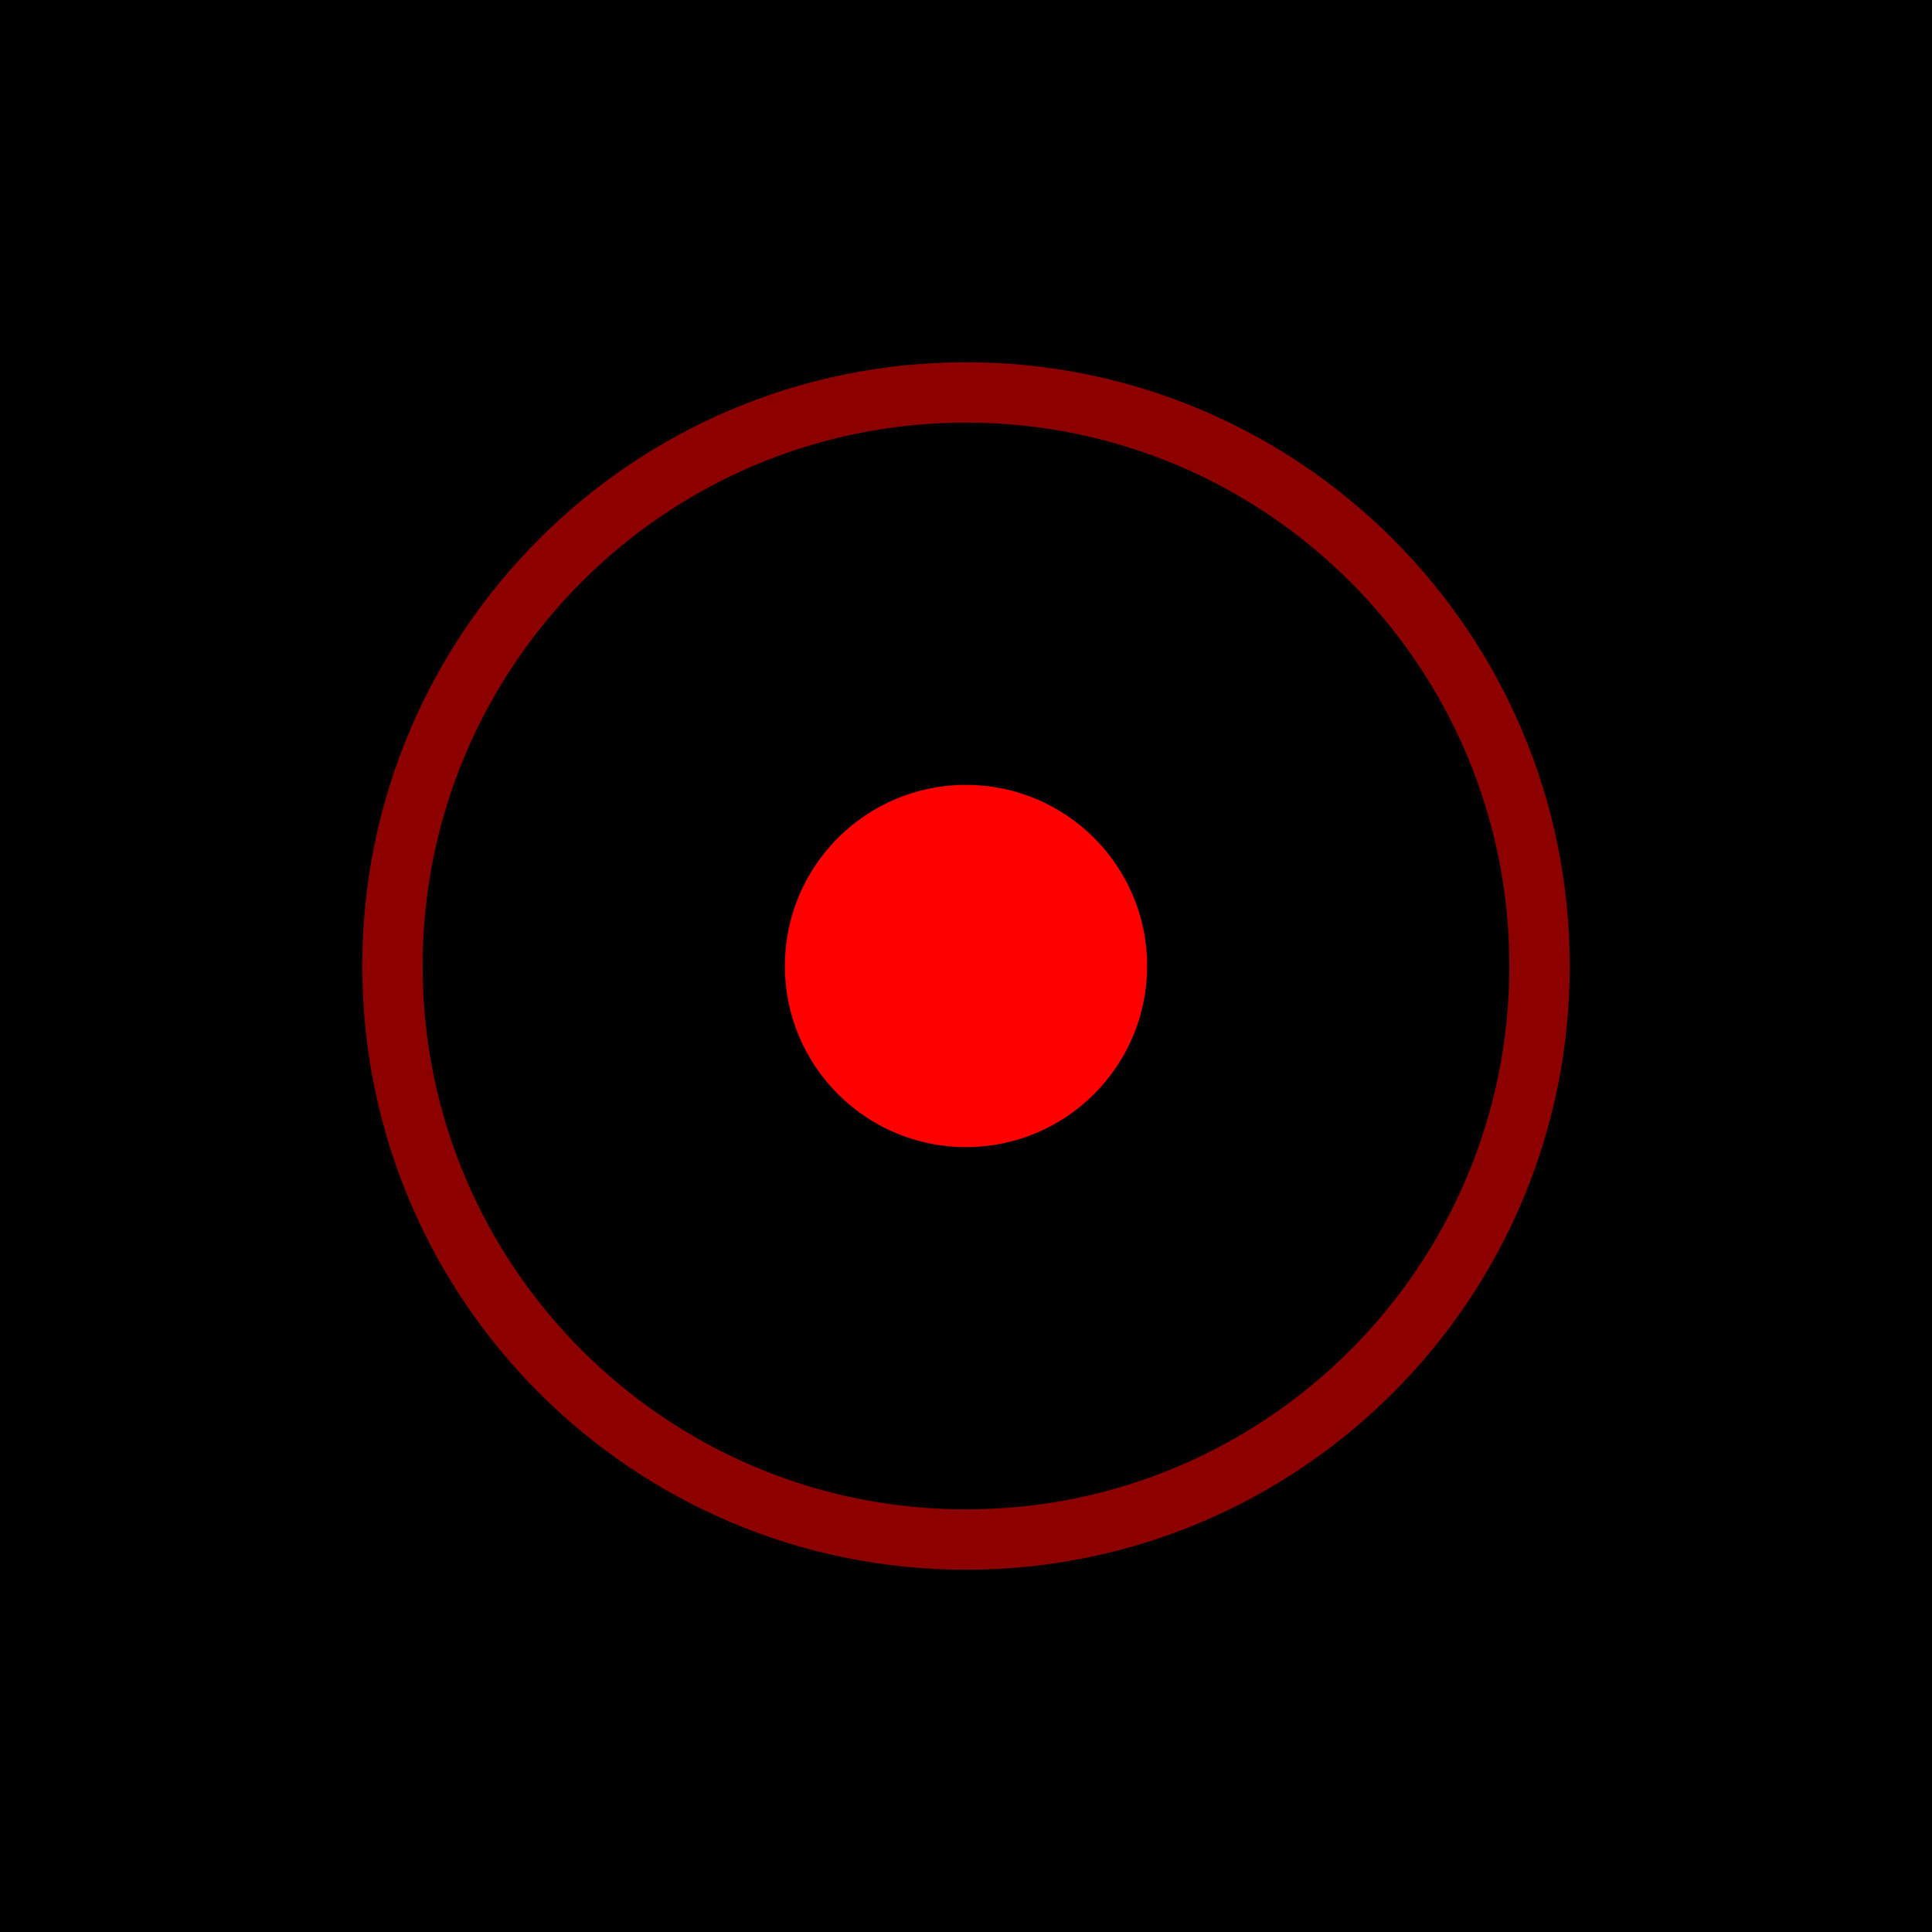
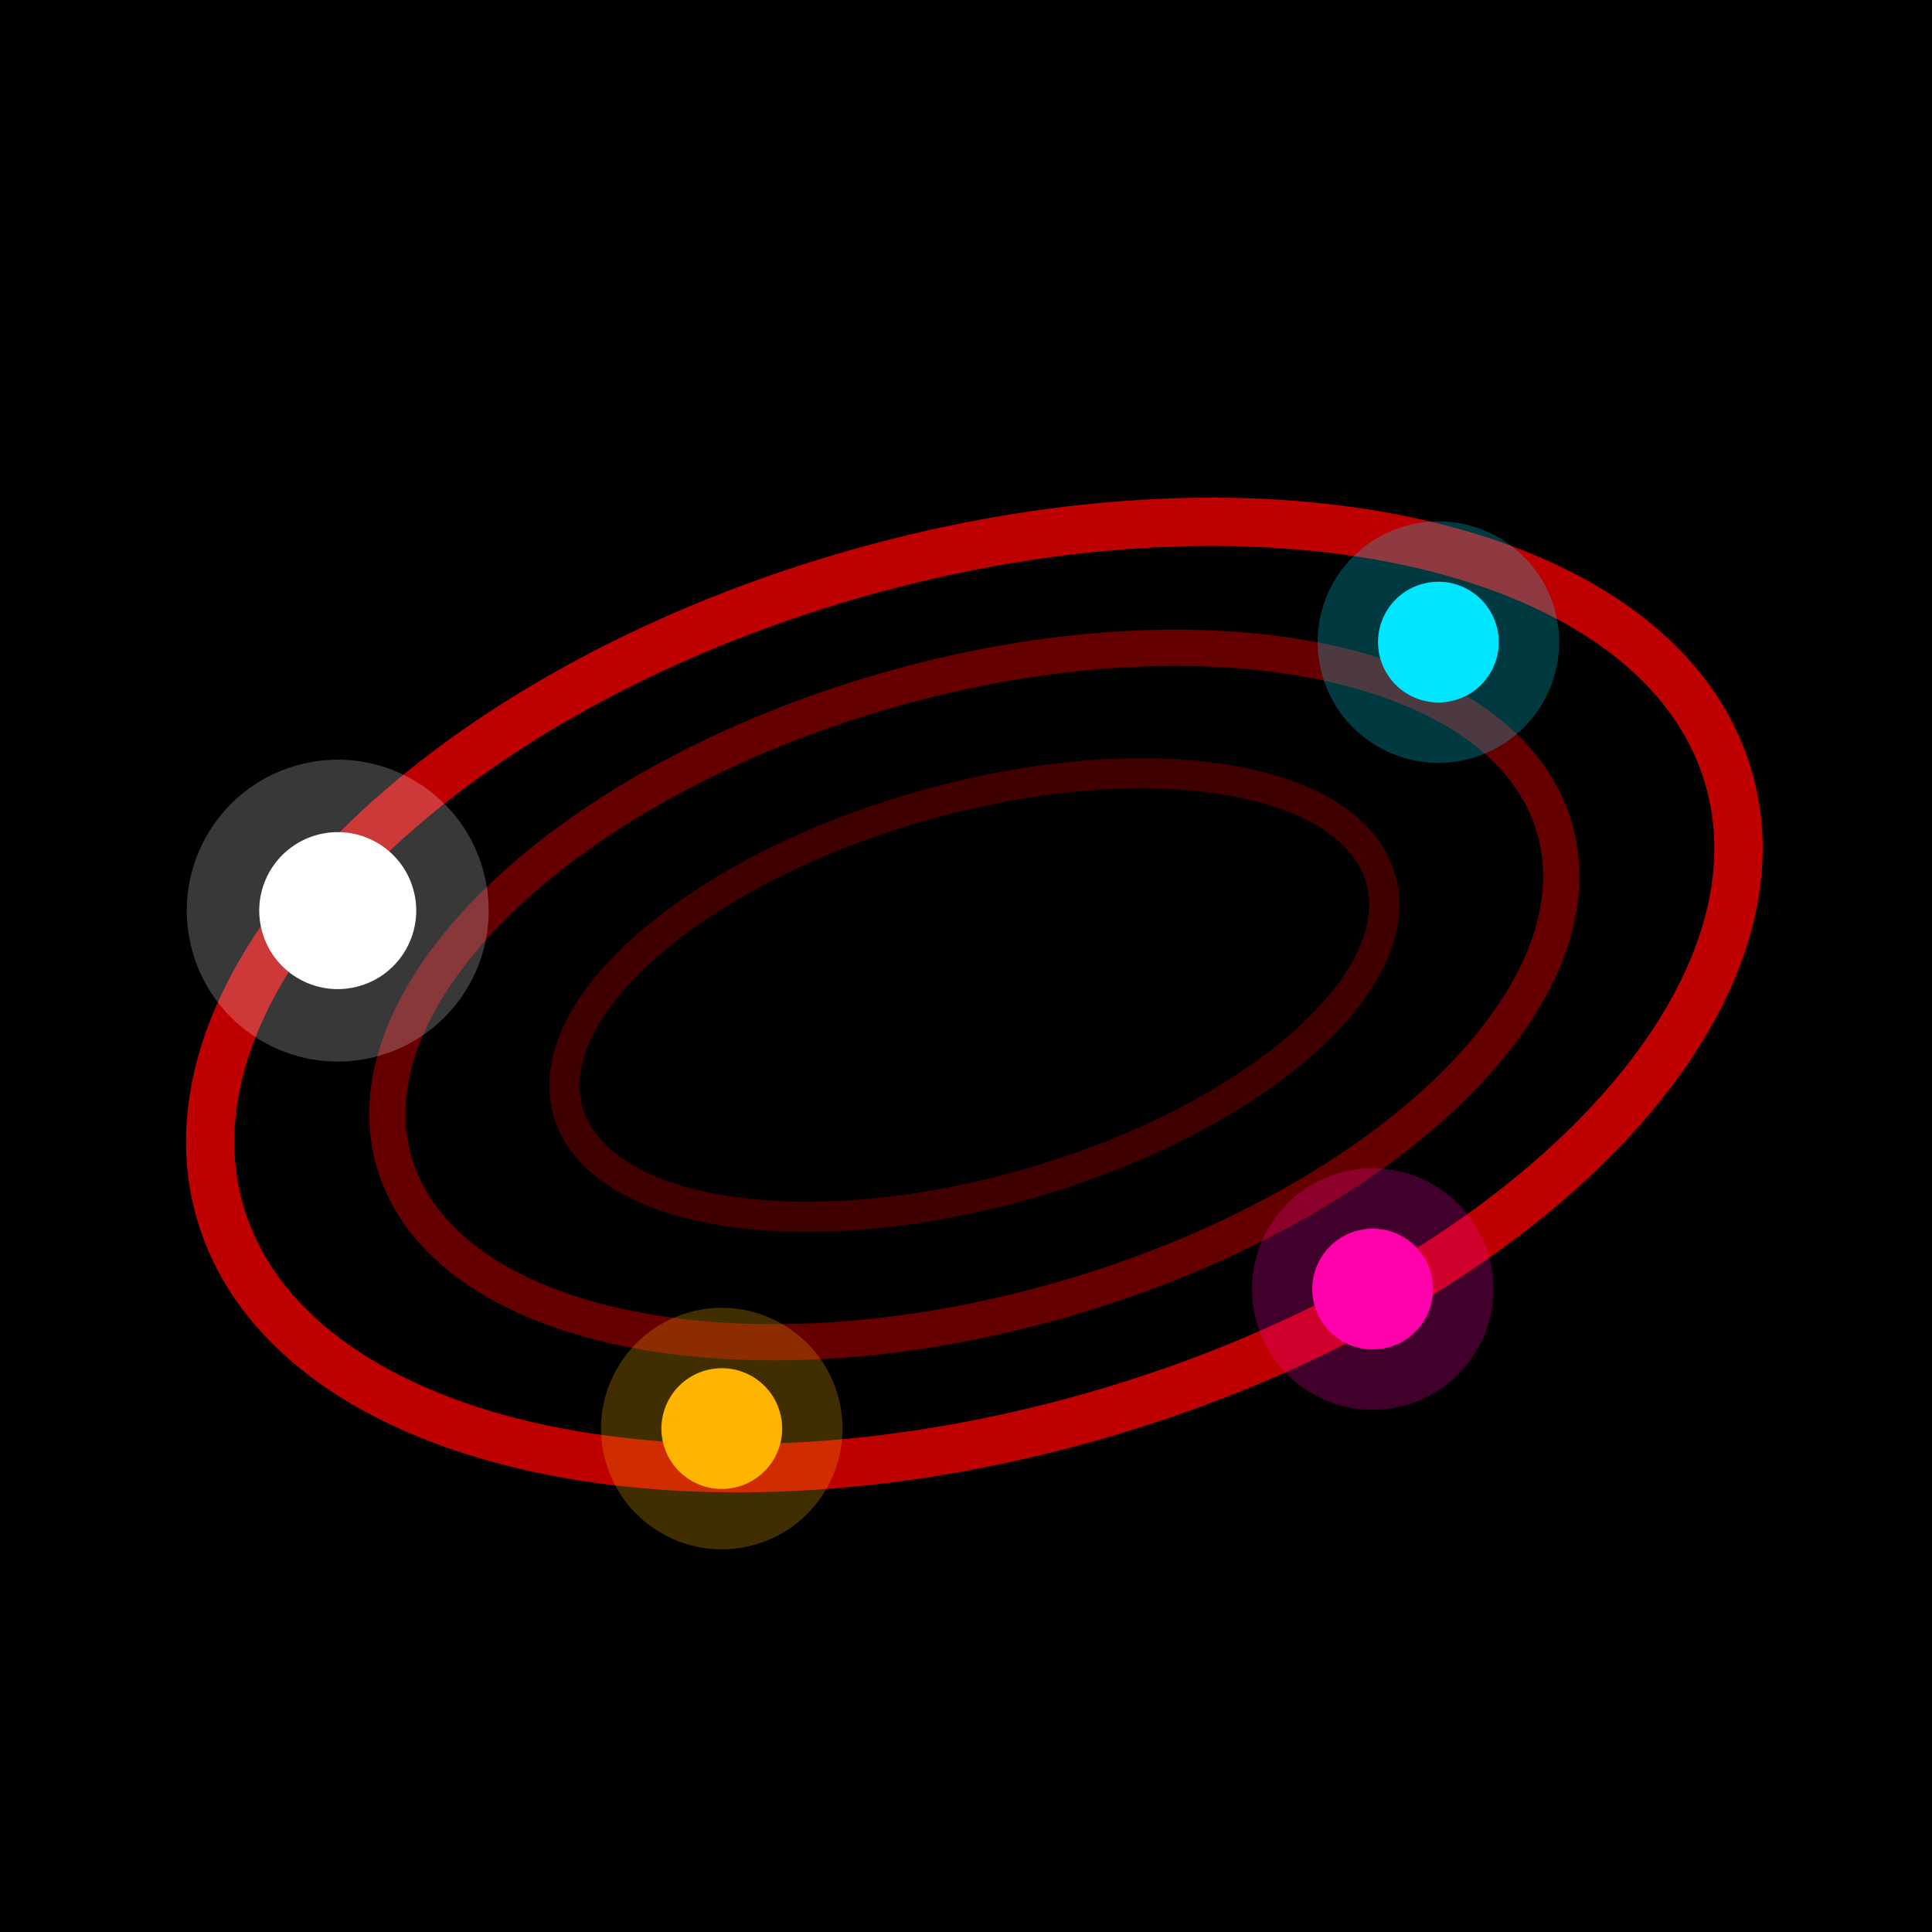
<svg xmlns="http://www.w3.org/2000/svg" viewBox="0 0 64 64">
  <rect width="64" height="64" fill="#000000" />
-   <circle cx="32" cy="32" r="19" fill="none" stroke="#FF0000" stroke-width="2" opacity="0.55" />
-   <circle cx="32" cy="32" r="6" fill="#FF0000" />
+   <g transform="rotate(-16 32 32)">
+     <ellipse cx="32" cy="33" rx="26" ry="14.5" fill="none" stroke="#FF0000" stroke-width="1.6" opacity="0.75" />
+     <ellipse cx="32" cy="33" rx="20" ry="10.5" fill="none" stroke="#FF0000" stroke-width="1.2" opacity="0.4" />
+     <ellipse cx="32" cy="33" rx="14" ry="6.5" fill="none" stroke="#FF0000" stroke-width="1" opacity="0.25" />
+     <circle cx="12.5" cy="24.5" r="5" fill="#FFFFFF" opacity="0.22" />
+     <circle cx="12.5" cy="24.5" r="2.6" fill="#FFFFFF" />
+     <circle cx="50" cy="26" r="4" fill="#00E6FF" opacity="0.25" />
+     <circle cx="50" cy="26" r="2" fill="#00E6FF" />
+     <circle cx="42" cy="46" r="4" fill="#FF00AA" opacity="0.25" />
+     <circle cx="42" cy="46" r="2" fill="#FF00AA" />
+     <circle cx="20" cy="44.5" r="4" fill="#FFB400" opacity="0.25" />
+     <circle cx="20" cy="44.5" r="2" fill="#FFB400" />
+   </g>
</svg>
